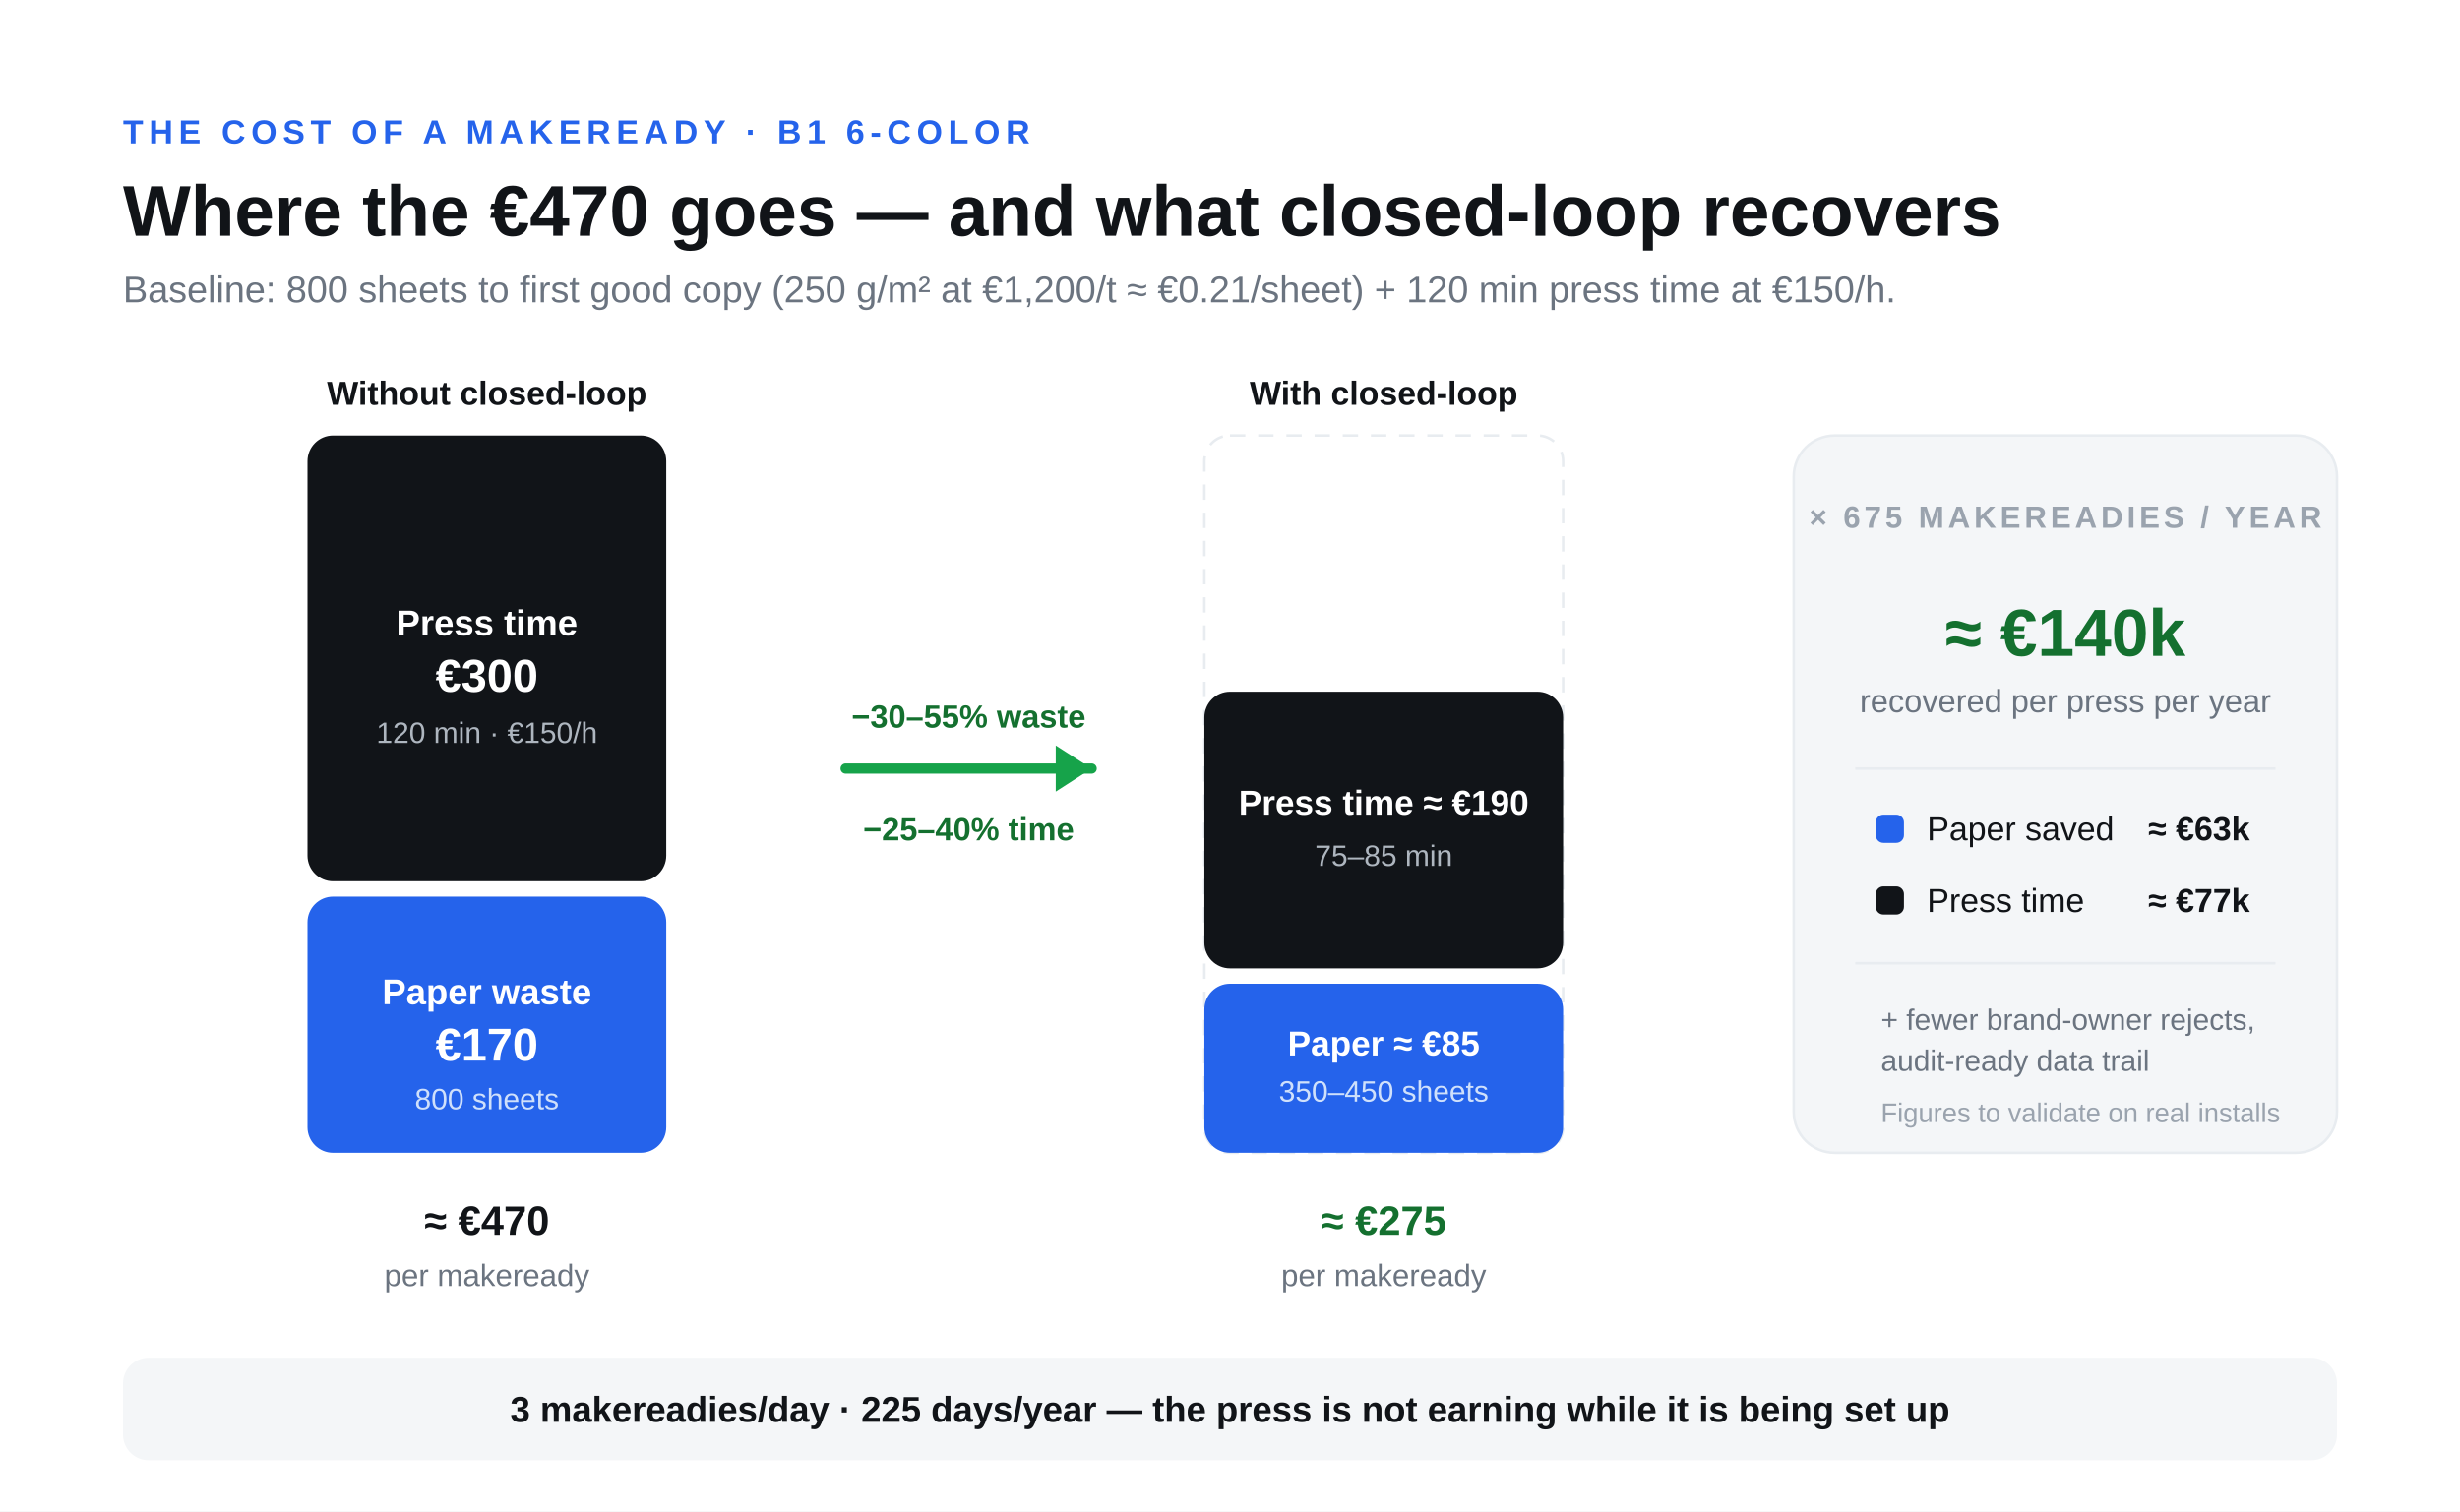
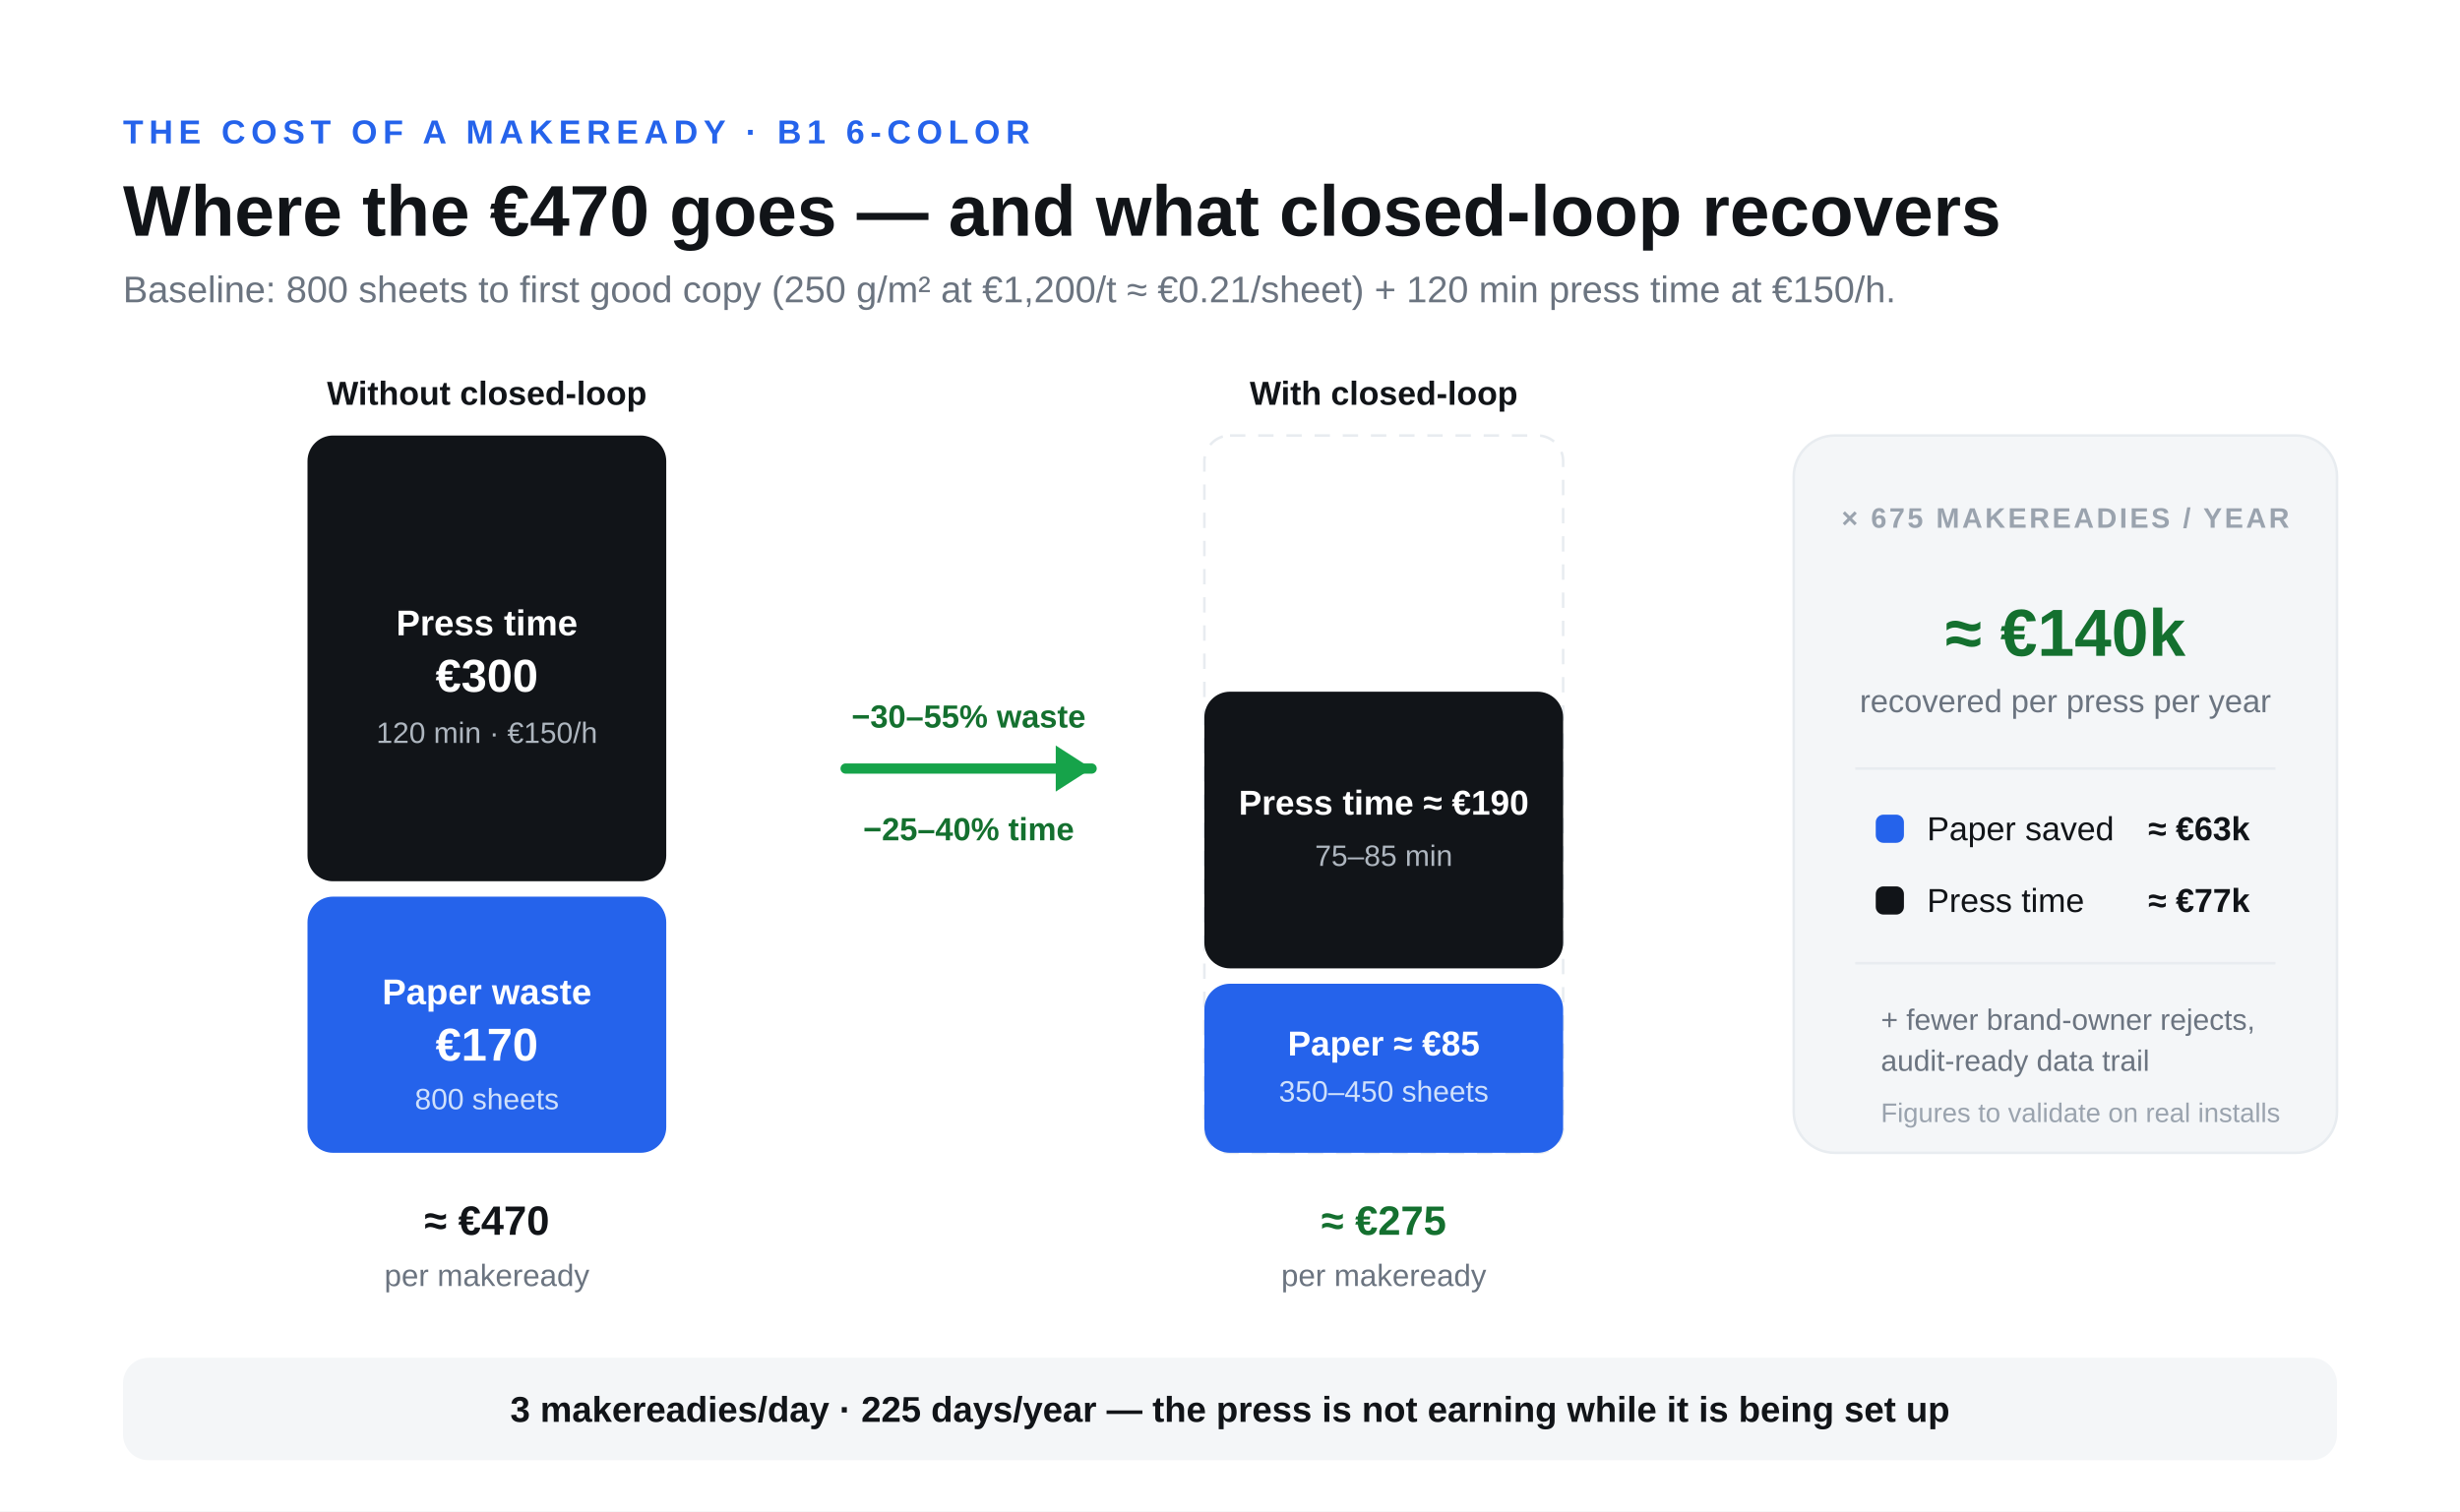
<svg xmlns="http://www.w3.org/2000/svg" viewBox="0 0 960 590" font-family="-apple-system,BlinkMacSystemFont,'Helvetica Neue',Arial,sans-serif">
  <rect width="960" height="590" fill="#ffffff" />
  <text x="48" y="56" font-size="13" font-weight="700" letter-spacing="2.2" fill="#2563eb">THE COST OF A MAKEREADY · B1 6-COLOR</text>
  <text x="48" y="92" font-size="28" font-weight="700" fill="#111418">Where the €470 goes — and what closed-loop recovers</text>
  <text x="48" y="118" font-size="14.5" fill="#6b7480">Baseline: 800 sheets to first good copy (250 g/m² at €1,200/t ≈ €0.21/sheet) + 120 min press time at €150/h.</text>
  <g transform="translate(120,170)">
    <text x="70" y="-12" font-size="13" font-weight="700" fill="#111418" text-anchor="middle">Without closed-loop</text>
    <rect x="0" y="0" width="140" height="174" rx="10" fill="#111418" />
    <text x="70" y="78" font-size="14" font-weight="700" fill="#ffffff" text-anchor="middle">Press time</text>
    <text x="70" y="100" font-size="18" font-weight="700" fill="#ffffff" text-anchor="middle">€300</text>
    <text x="70" y="120" font-size="11.5" fill="#aeb6bf" text-anchor="middle">120 min · €150/h</text>
    <rect x="0" y="180" width="140" height="100" rx="10" fill="#2563eb" />
    <text x="70" y="222" font-size="14" font-weight="700" fill="#ffffff" text-anchor="middle">Paper waste</text>
    <text x="70" y="244" font-size="18" font-weight="700" fill="#ffffff" text-anchor="middle">€170</text>
    <text x="70" y="263" font-size="11.5" fill="#cfe0fb" text-anchor="middle">800 sheets</text>
    <text x="70" y="312" font-size="16" font-weight="700" fill="#111418" text-anchor="middle">≈ €470</text>
    <text x="70" y="332" font-size="12" fill="#6b7480" text-anchor="middle">per makeready</text>
  </g>
  <g transform="translate(330,300)">
    <path d="M0 0 H96" stroke="#16a34a" stroke-width="4" stroke-linecap="round" />
    <path d="M96 0 l-14 -9 v18 z" fill="#16a34a" />
    <text x="48" y="-16" font-size="12.5" font-weight="700" fill="#14702f" text-anchor="middle">−30–55% waste</text>
    <text x="48" y="28" font-size="12.5" font-weight="700" fill="#14702f" text-anchor="middle">−25–40% time</text>
  </g>
  <g transform="translate(470,170)">
    <text x="70" y="-12" font-size="13" font-weight="700" fill="#111418" text-anchor="middle">With closed-loop</text>
    <rect x="0" y="0" width="140" height="280" rx="10" fill="none" stroke="#e8ecf0" stroke-dasharray="6 5" />
    <rect x="0" y="100" width="140" height="108" rx="10" fill="#111418" />
    <text x="70" y="148" font-size="13.5" font-weight="700" fill="#ffffff" text-anchor="middle">Press time ≈ €190</text>
    <text x="70" y="168" font-size="11.5" fill="#aeb6bf" text-anchor="middle">75–85 min</text>
    <rect x="0" y="214" width="140" height="66" rx="10" fill="#2563eb" />
    <text x="70" y="242" font-size="13.5" font-weight="700" fill="#ffffff" text-anchor="middle">Paper ≈ €85</text>
    <text x="70" y="260" font-size="11.5" fill="#cfe0fb" text-anchor="middle">350–450 sheets</text>
    <text x="70" y="312" font-size="16" font-weight="700" fill="#14702f" text-anchor="middle">≈ €275</text>
    <text x="70" y="332" font-size="12" fill="#6b7480" text-anchor="middle">per makeready</text>
  </g>
  <g transform="translate(700,170)">
    <rect width="212" height="280" rx="16" fill="#f4f6f8" stroke="#e8ecf0" />
-     <text x="106" y="36" font-size="12" font-weight="700" letter-spacing="1.5" fill="#9aa3ae" text-anchor="middle">× 675 MAKEREADIES / YEAR</text>
+     <text x="106" y="36" font-size="11" font-weight="700" letter-spacing="1" fill="#9aa3ae" text-anchor="middle">× 675 MAKEREADIES / YEAR</text>
    <text x="106" y="86" font-size="26" font-weight="700" fill="#14702f" text-anchor="middle">≈ €140k</text>
    <text x="106" y="108" font-size="12.5" fill="#6b7480" text-anchor="middle">recovered per press per year</text>
    <line x1="24" y1="130" x2="188" y2="130" stroke="#e8ecf0" />
    <rect x="32" y="148" width="11" height="11" rx="3" fill="#2563eb" />
    <text x="52" y="158" font-size="13" fill="#111418">Paper saved</text>
    <text x="178" y="158" font-size="13" font-weight="700" fill="#111418" text-anchor="end">≈ €63k</text>
    <rect x="32" y="176" width="11" height="11" rx="3" fill="#111418" />
    <text x="52" y="186" font-size="13" fill="#111418">Press time</text>
    <text x="178" y="186" font-size="13" font-weight="700" fill="#111418" text-anchor="end">≈ €77k</text>
    <line x1="24" y1="206" x2="188" y2="206" stroke="#e8ecf0" />
    <text x="34" y="232" font-size="11.5" fill="#6b7480">+ fewer brand-owner rejects,</text>
    <text x="34" y="248" font-size="11.5" fill="#6b7480">audit-ready data trail</text>
    <text x="34" y="268" font-size="10.5" fill="#9aa3ae">Figures to validate on real installs</text>
  </g>
  <rect x="48" y="530" width="864" height="40" rx="10" fill="#f4f6f8" />
  <text x="480" y="555" font-size="14" font-weight="600" fill="#111418" text-anchor="middle">3 makereadies/day · 225 days/year — the press is not earning while it is being set up</text>
</svg>
